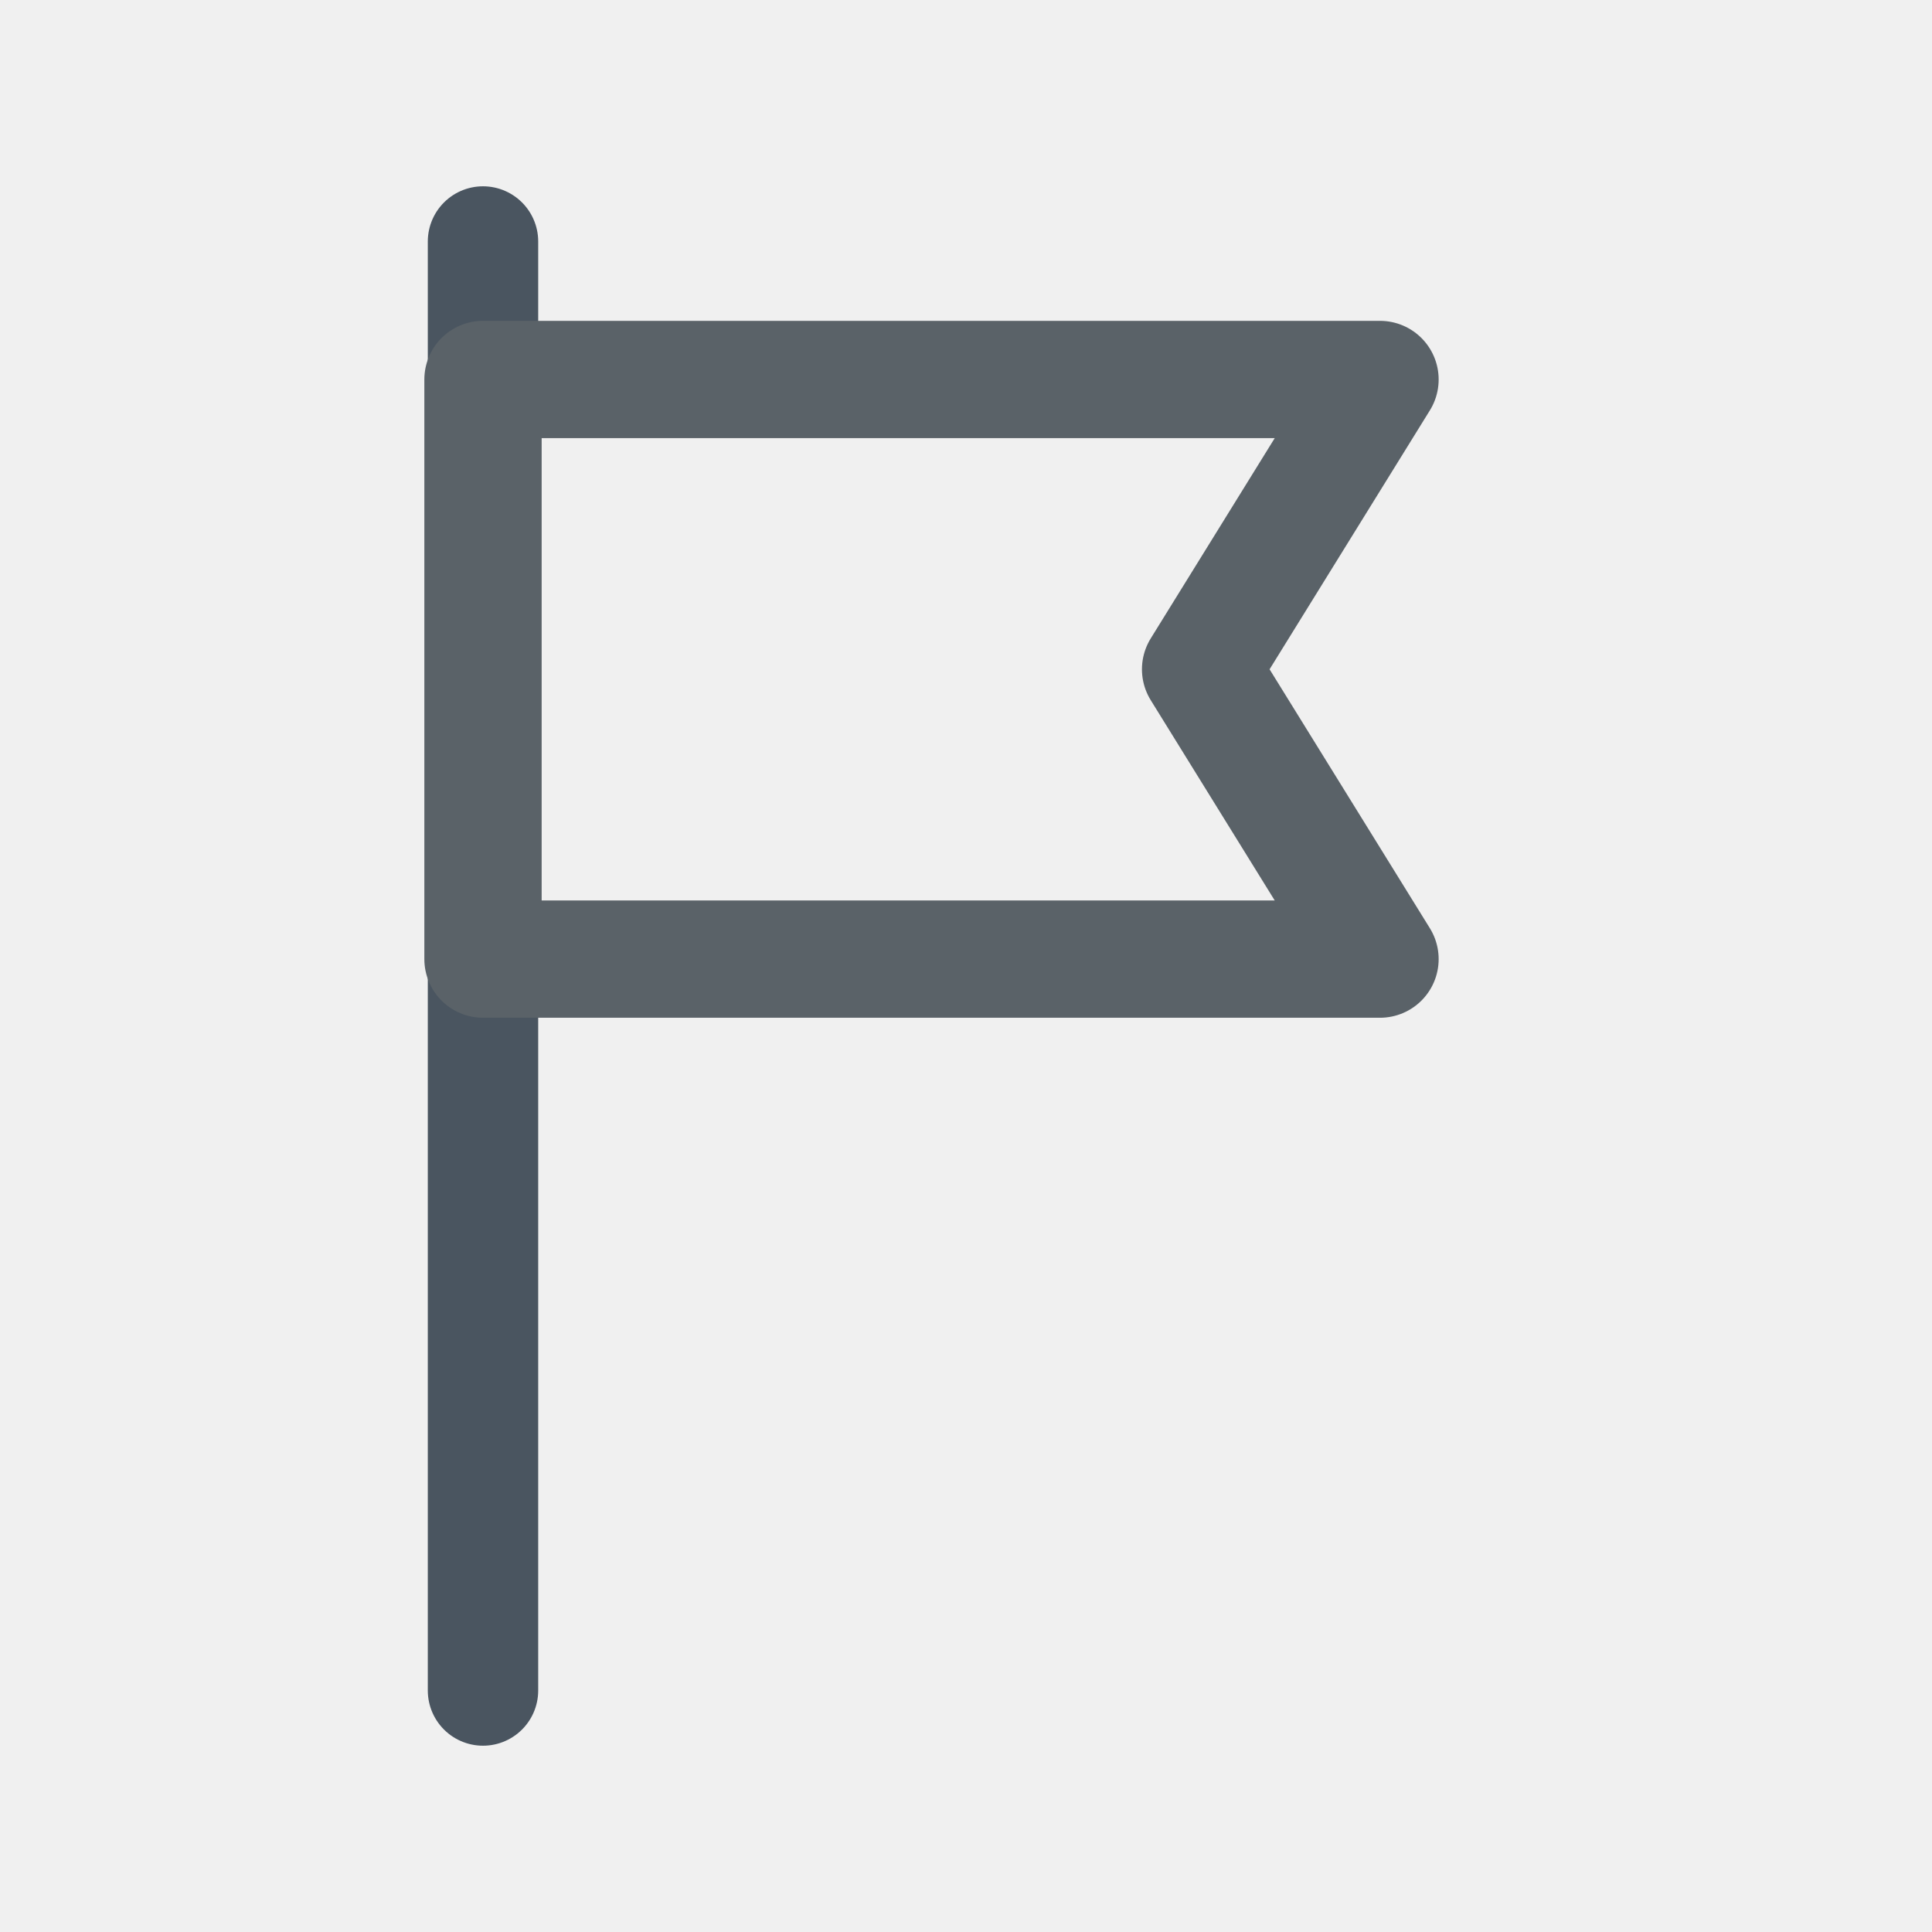
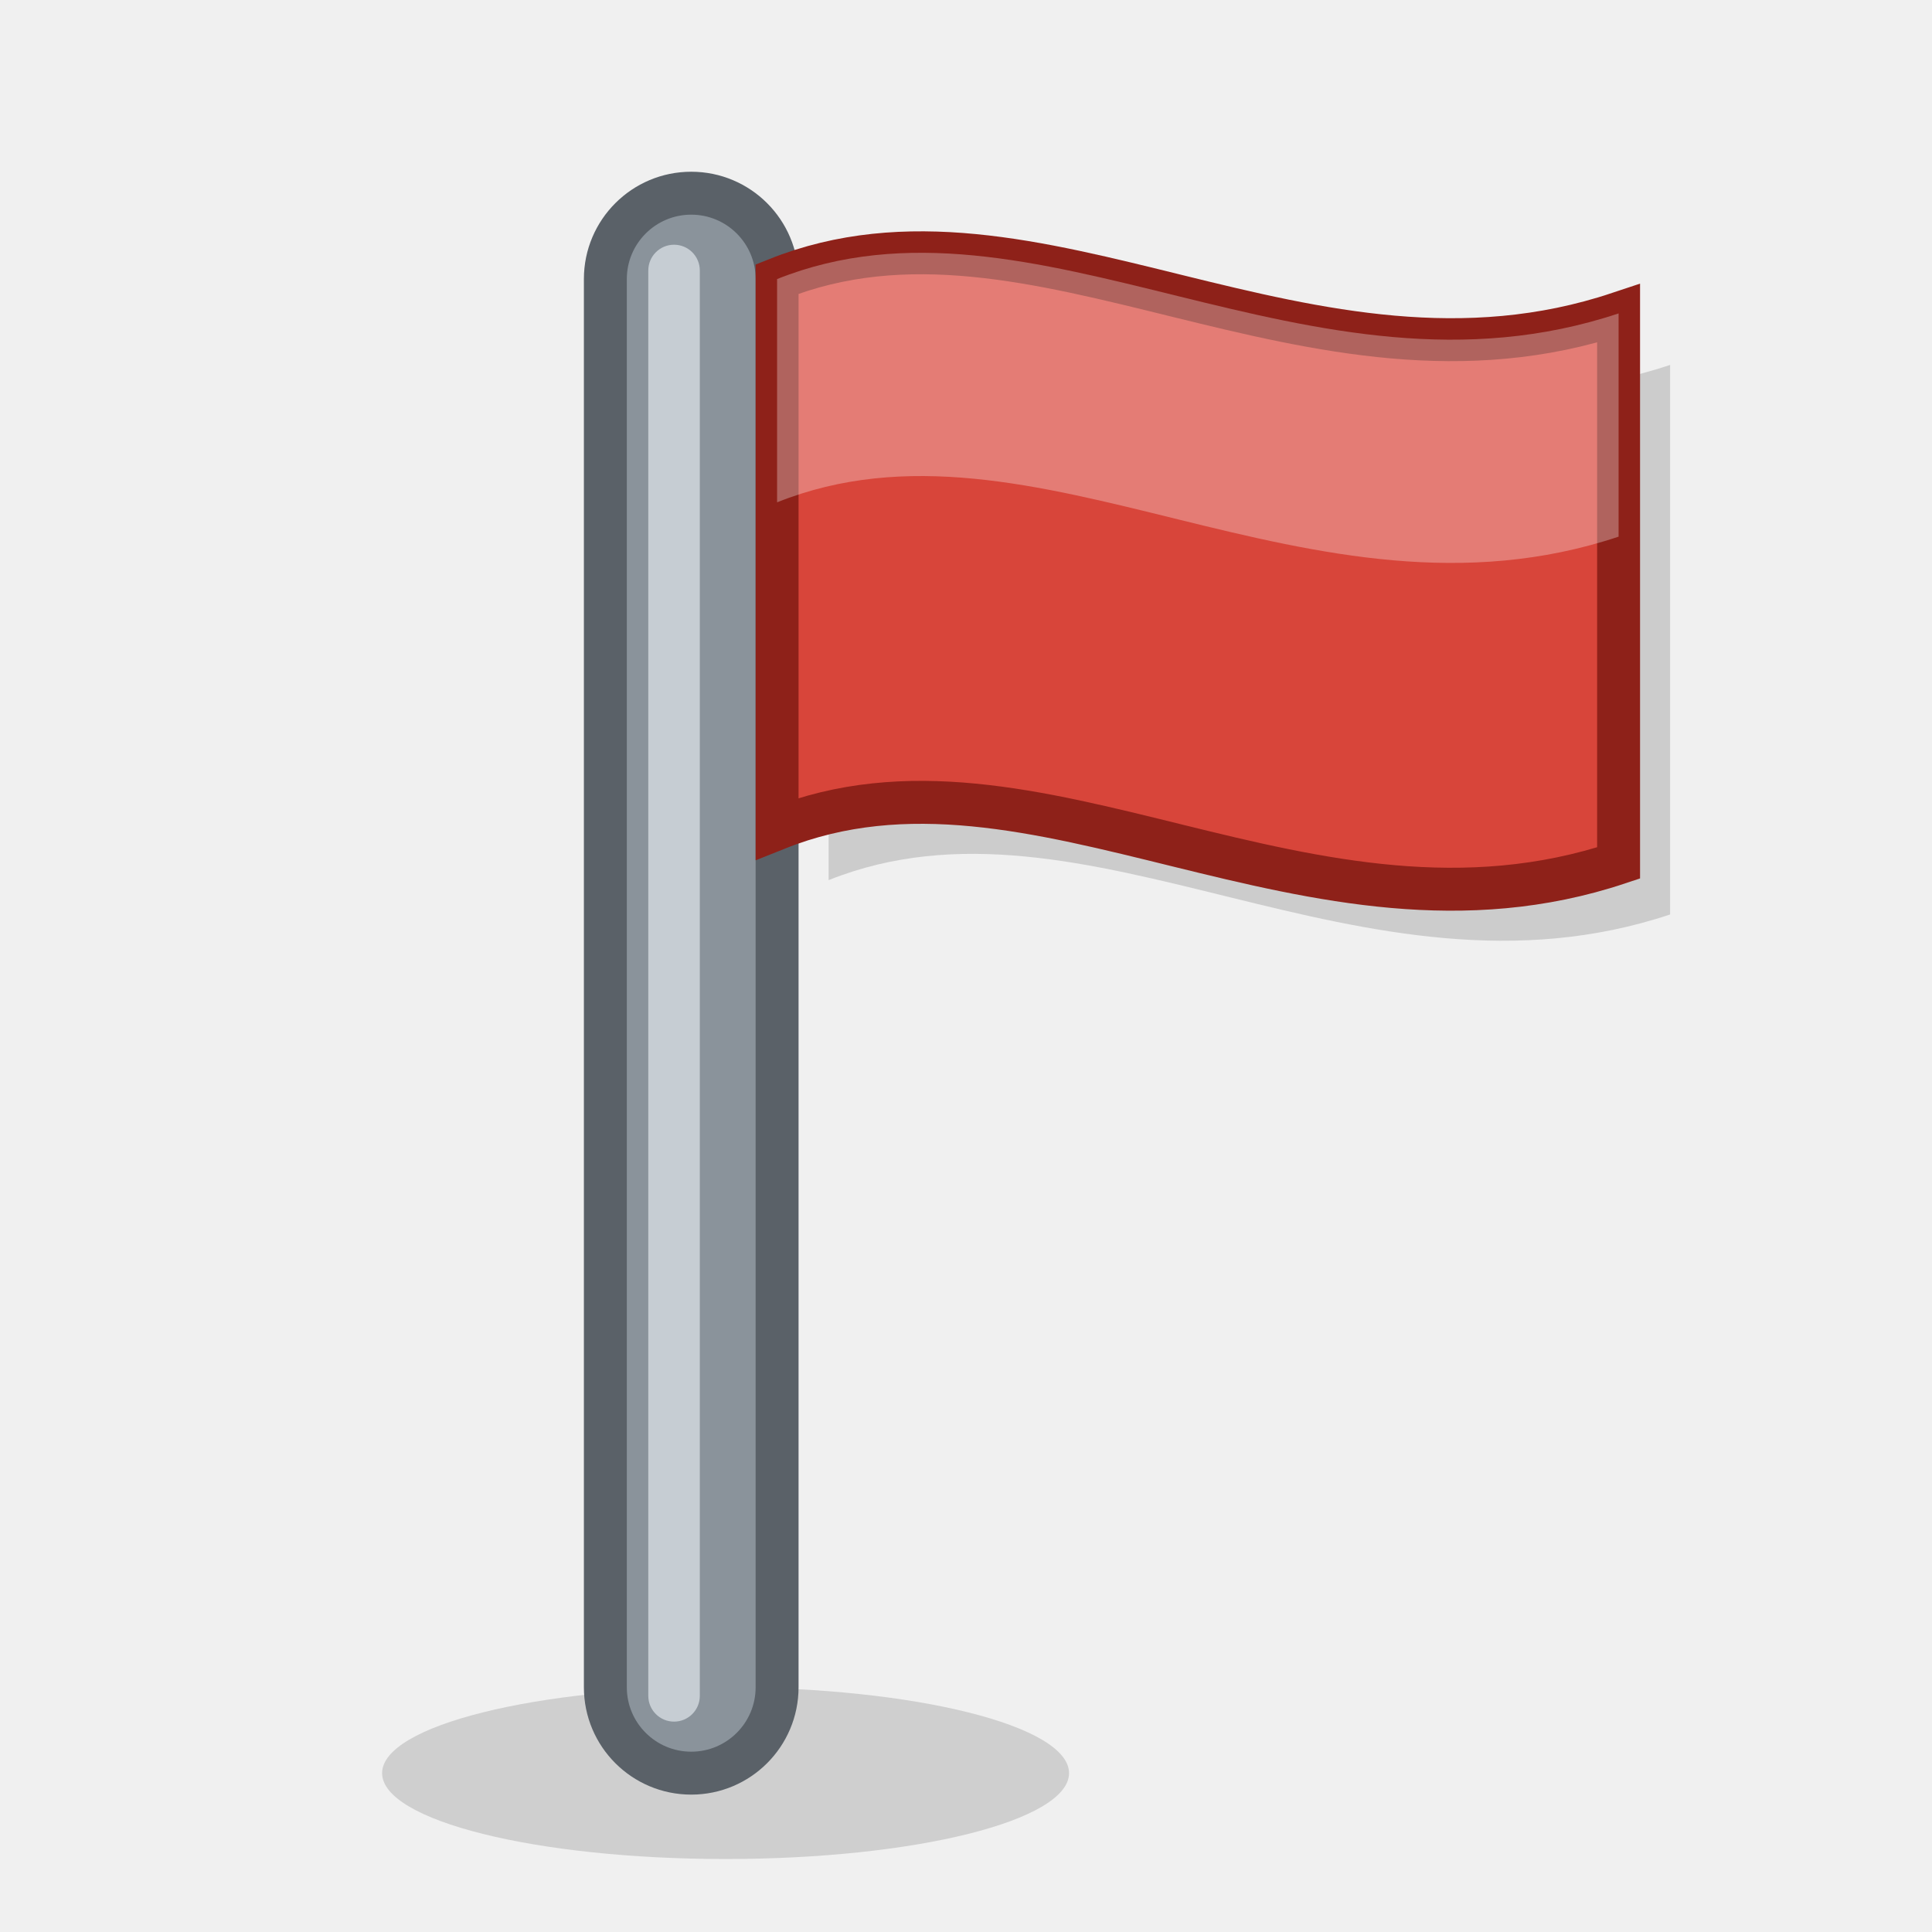
- <svg width="28" height="28" viewBox="0 0 28 28" fill="none" stroke-linecap="round" stroke-linejoin="round">
-   <g stroke="#4a5560" stroke-width="1.6">
-     <path d="M7 3.5v21" />
-   </g>
-   <g stroke="#5a6268" stroke-width="1.7">
-     <path d="M7 5.5h13l-2.6 4.2 2.6 4.2H7z" />
-   </g>
+ <svg xmlns="http://www.w3.org/2000/svg" width="28" height="28" viewBox="-56.25 -56.25 112.5 112.5">
+   <ellipse cx="-14" cy="47" rx="20" ry="5" fill="#000000" opacity="0.14" />
+   <rect x="-21" y="-45" width="10" height="92" rx="5" fill="#8A939B" stroke="#5A6168" stroke-width="2.5" />
+   <rect x="-18.5" y="-42" width="3" height="86" rx="1.5" fill="#C6CDD3" />
+   <path d="M -8,-37 C 7,-43 23,-29 41,-35 L 41,-3 C 23,3 7,-11 -8,-5 Z" fill="#000000" opacity="0.15" />
+   <path d="M -11,-40 C 4,-46 20,-32 38,-38 L 38,-6 C 20,0 4,-14 -11,-8 Z" fill="#D8453A" stroke="#8E2119" stroke-width="2.5" />
+   <path d="M -11,-40 C 4,-46 20,-32 38,-38 L 38,-25 C 20,-19 4,-33 -11,-27 Z" fill="#FFFFFF" opacity="0.3" />
</svg>
